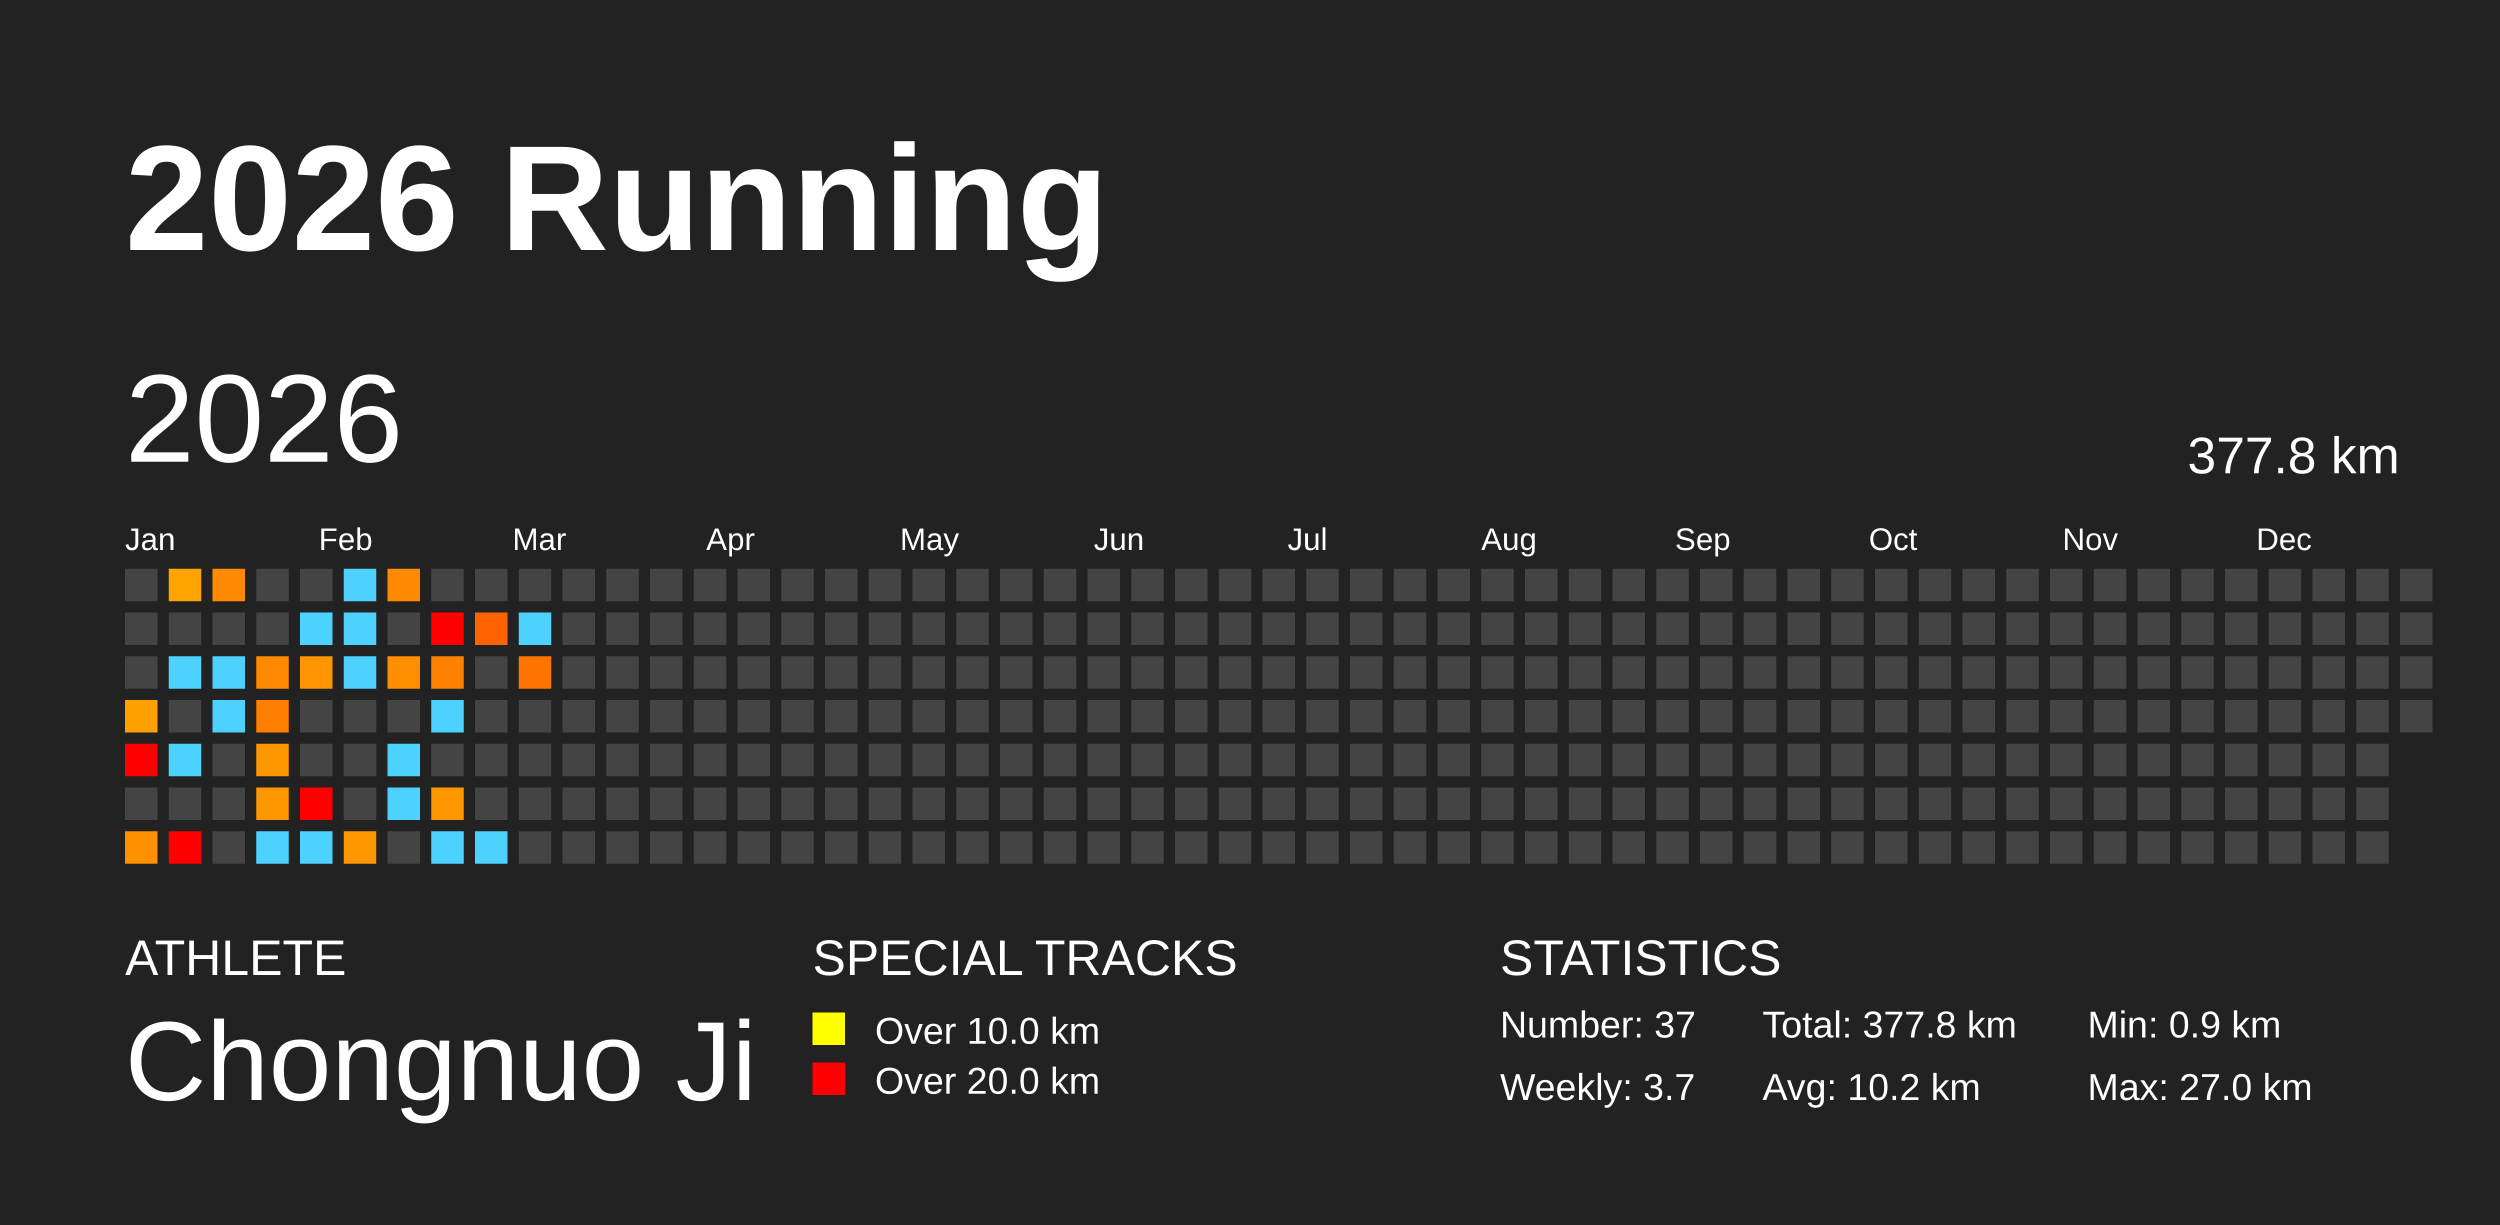
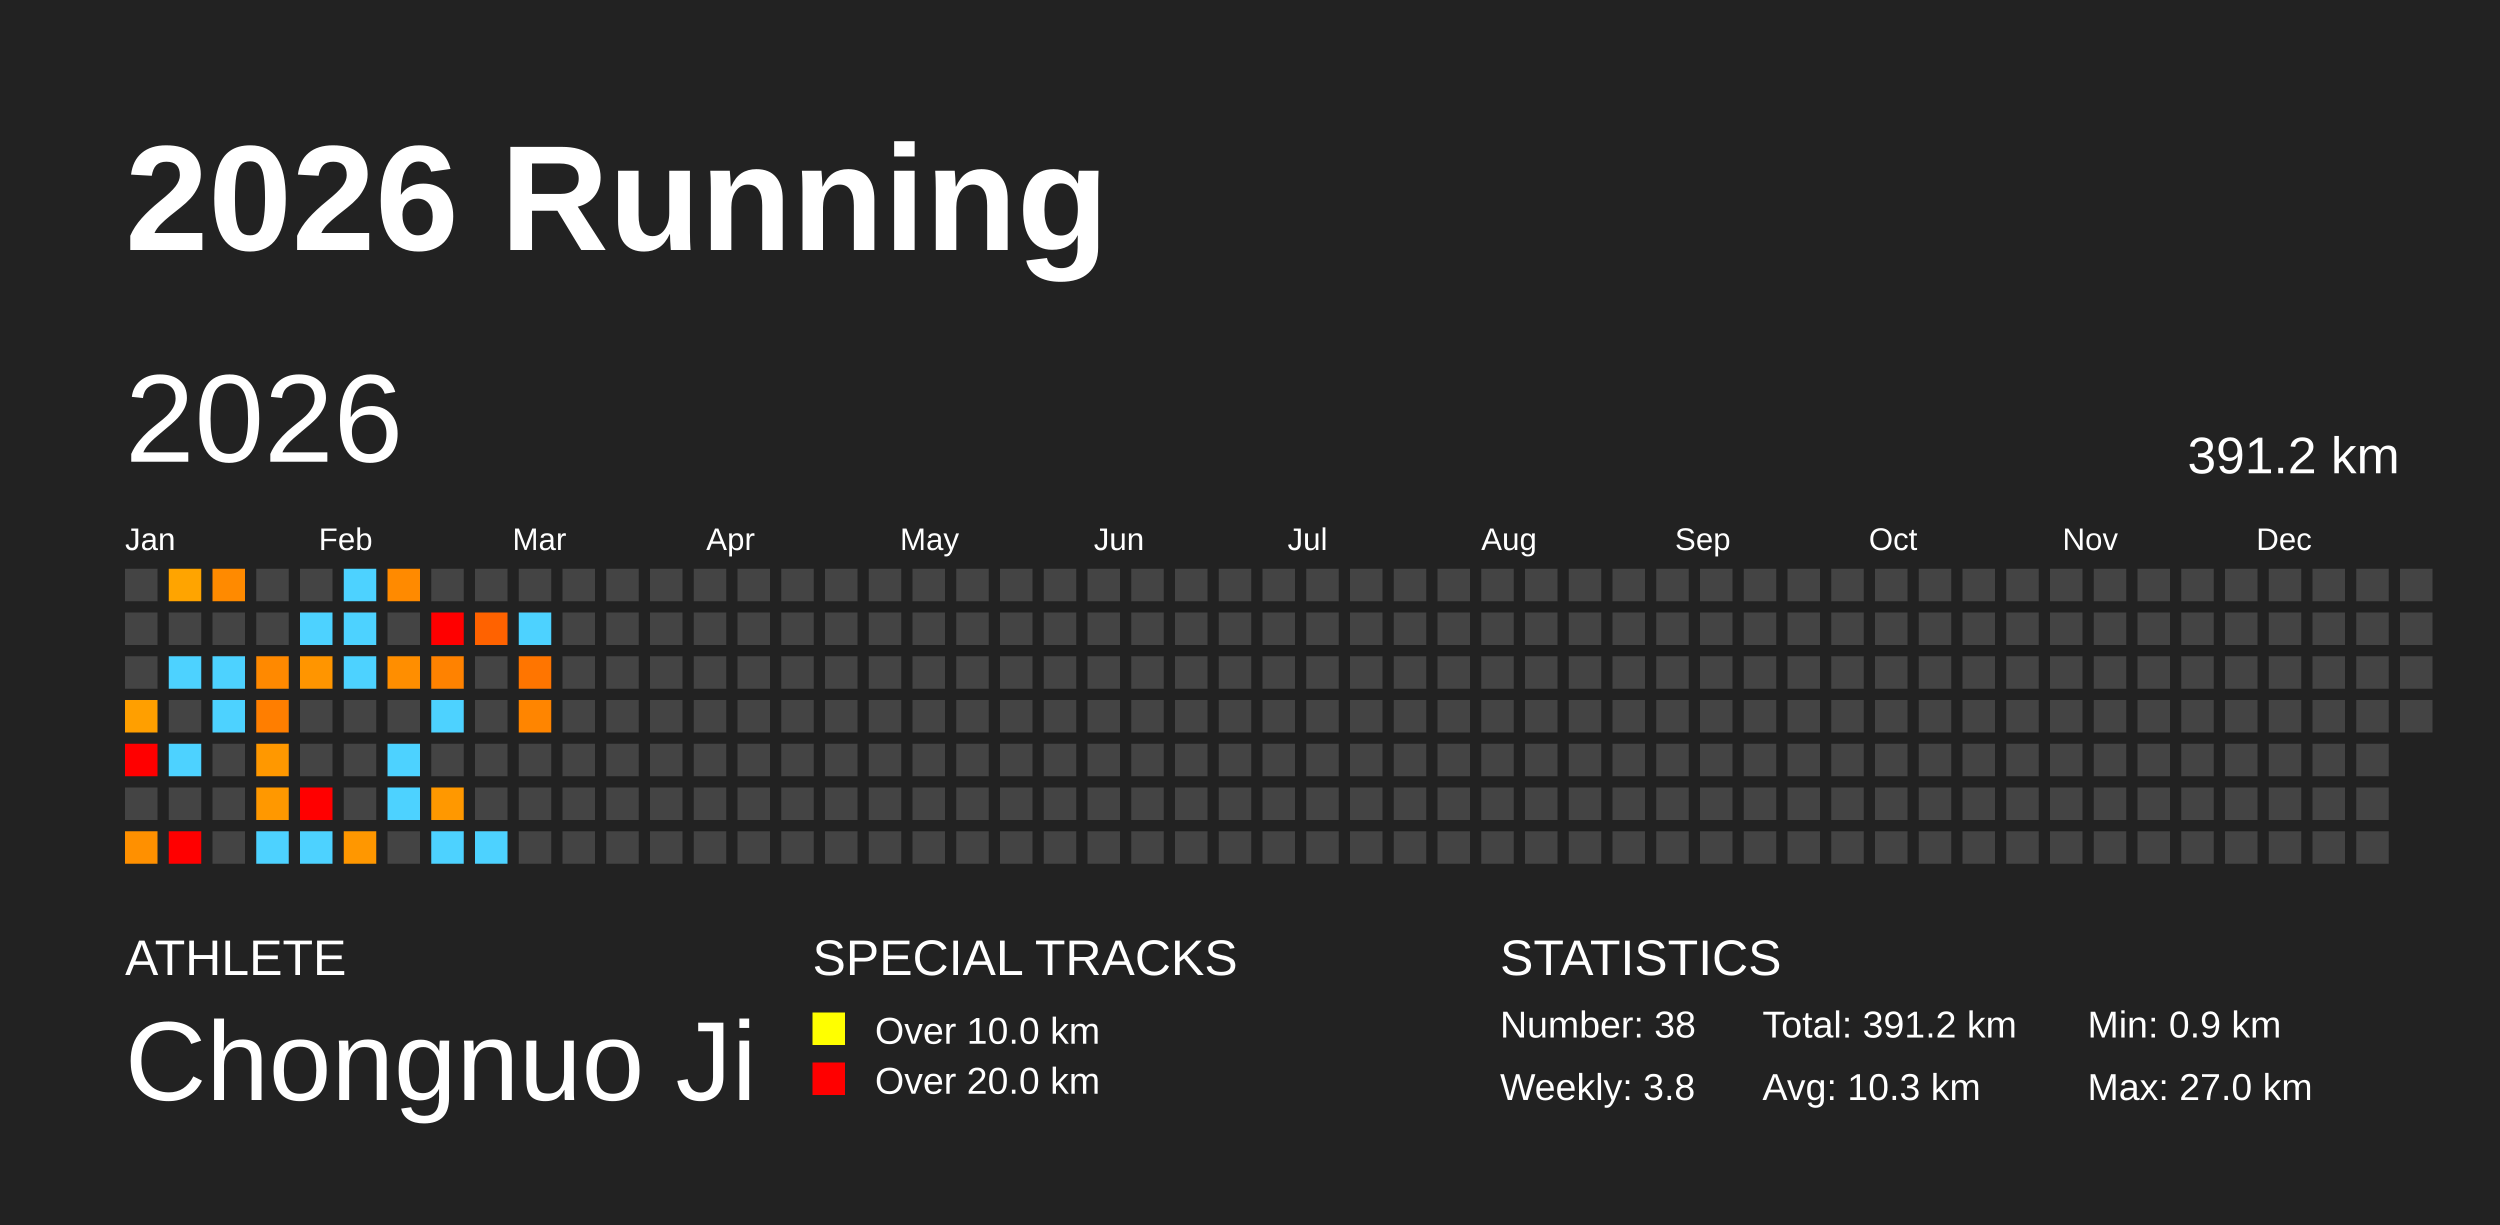
<svg xmlns="http://www.w3.org/2000/svg" baseProfile="full" height="98mm" version="1.1" viewBox="0,0,200,98" width="200mm">
  <defs />
  <rect fill="#222222" height="98" width="200" x="0" y="0" />
  <text fill="#FFFFFF" style="font-size:12px; font-family:Arial; font-weight:bold;" x="10" y="20">2026 Running</text>
  <text fill="#FFFFFF" style="font-size:4px; font-family:Arial" x="10" y="78">ATHLETE</text>
  <text fill="#FFFFFF" style="font-size:9px; font-family:Arial" x="10" y="88">Chongnuo Ji</text>
  <text fill="#FFFFFF" style="font-size:4px; font-family:Arial" x="65" y="78">SPECIAL TRACKS</text>
  <rect fill="yellow" height="2.6" width="2.6" x="65" y="81" />
  <text fill="#FFFFFF" style="font-size:3px; font-family:Arial" x="70" y="83.5">Over 10.0 km</text>
  <rect fill="red" height="2.6" width="2.6" x="65" y="85" />
  <text fill="#FFFFFF" style="font-size:3px; font-family:Arial" x="70" y="87.5">Over 20.0 km</text>
  <text fill="#FFFFFF" style="font-size:4px; font-family:Arial" x="120" y="78">STATISTICS</text>
-   <text fill="#FFFFFF" style="font-size:3px; font-family:Arial" x="120" y="83">Number: 37</text>
-   <text fill="#FFFFFF" style="font-size:3px; font-family:Arial" x="120" y="88">Weekly: 3.7</text>
-   <text fill="#FFFFFF" style="font-size:3px; font-family:Arial" x="141" y="83">Total: 377.8 km</text>
-   <text fill="#FFFFFF" style="font-size:3px; font-family:Arial" x="141" y="88">Avg: 10.2 km</text>
+   <text fill="#FFFFFF" style="font-size:3px; font-family:Arial" x="120" y="83">Number: 38</text>
+   <text fill="#FFFFFF" style="font-size:3px; font-family:Arial" x="120" y="88">Weekly: 3.8</text>
+   <text fill="#FFFFFF" style="font-size:3px; font-family:Arial" x="141" y="83">Total: 391.2 km</text>
+   <text fill="#FFFFFF" style="font-size:3px; font-family:Arial" x="141" y="88">Avg: 10.3 km</text>
  <text fill="#FFFFFF" style="font-size:3px; font-family:Arial" x="167" y="83">Min: 0.9 km</text>
  <text fill="#FFFFFF" style="font-size:3px; font-family:Arial" x="167" y="88">Max: 27.0 km</text>
  <text dominant-baseline="hanging" fill="#FFFFFF" style="font-size:10.0px; font-family:Arial;" x="10" y="30">2026</text>
-   <text dominant-baseline="hanging" fill="#FFFFFF" style="font-size:4.125px; font-family:Arial;" x="175" y="35">377.8 km</text>
+   <text dominant-baseline="hanging" fill="#FFFFFF" style="font-size:4.125px; font-family:Arial;" x="175" y="35">391.2 km</text>
  <text fill="#FFFFFF" style="font-size:2.5px; font-family:Arial" x="10.0" y="44">Jan</text>
  <text fill="#FFFFFF" style="font-size:2.5px; font-family:Arial" x="25.5" y="44">Feb</text>
  <text fill="#FFFFFF" style="font-size:2.5px; font-family:Arial" x="41.0" y="44">Mar</text>
  <text fill="#FFFFFF" style="font-size:2.5px; font-family:Arial" x="56.5" y="44">Apr</text>
  <text fill="#FFFFFF" style="font-size:2.5px; font-family:Arial" x="72.0" y="44">May</text>
  <text fill="#FFFFFF" style="font-size:2.5px; font-family:Arial" x="87.5" y="44">Jun</text>
  <text fill="#FFFFFF" style="font-size:2.5px; font-family:Arial" x="103.0" y="44">Jul</text>
  <text fill="#FFFFFF" style="font-size:2.5px; font-family:Arial" x="118.5" y="44">Aug</text>
  <text fill="#FFFFFF" style="font-size:2.5px; font-family:Arial" x="134.0" y="44">Sep</text>
  <text fill="#FFFFFF" style="font-size:2.5px; font-family:Arial" x="149.5" y="44">Oct</text>
  <text fill="#FFFFFF" style="font-size:2.5px; font-family:Arial" x="165.0" y="44">Nov</text>
  <text fill="#FFFFFF" style="font-size:2.5px; font-family:Arial" x="180.5" y="44">Dec</text>
  <rect fill="#444444" height="2.6" width="2.6" x="10.0" y="45.5" />
  <rect fill="#444444" height="2.6" width="2.6" x="10.0" y="49.0" />
  <rect fill="#444444" height="2.6" width="2.6" x="10.0" y="52.5" />
  <rect fill="#ff9f00" height="2.6" width="2.6" x="10.0" y="56.0" />
  <rect fill="red" height="2.6" width="2.6" x="10.0" y="59.5" />
  <rect fill="#444444" height="2.6" width="2.6" x="10.0" y="63.0" />
  <rect fill="#ff9000" height="2.6" width="2.6" x="10.0" y="66.5" />
  <rect fill="#ffa400" height="2.6" width="2.6" x="13.5" y="45.5" />
  <rect fill="#444444" height="2.6" width="2.6" x="13.5" y="49.0" />
  <rect fill="#4dd2ff" height="2.6" width="2.6" x="13.5" y="52.5" />
  <rect fill="#444444" height="2.6" width="2.6" x="13.5" y="56.0" />
  <rect fill="#4dd2ff" height="2.6" width="2.6" x="13.5" y="59.5" />
  <rect fill="#444444" height="2.6" width="2.6" x="13.5" y="63.0" />
  <rect fill="red" height="2.6" width="2.6" x="13.5" y="66.5" />
  <rect fill="#ff8a00" height="2.6" width="2.6" x="17.0" y="45.5" />
  <rect fill="#444444" height="2.6" width="2.6" x="17.0" y="49.0" />
  <rect fill="#4dd2ff" height="2.6" width="2.6" x="17.0" y="52.5" />
  <rect fill="#4dd2ff" height="2.6" width="2.6" x="17.0" y="56.0" />
  <rect fill="#444444" height="2.6" width="2.6" x="17.0" y="59.5" />
  <rect fill="#444444" height="2.6" width="2.6" x="17.0" y="63.0" />
  <rect fill="#444444" height="2.6" width="2.6" x="17.0" y="66.5" />
  <rect fill="#444444" height="2.6" width="2.6" x="20.5" y="45.5" />
  <rect fill="#444444" height="2.6" width="2.6" x="20.5" y="49.0" />
  <rect fill="#ff8900" height="2.6" width="2.6" x="20.5" y="52.5" />
  <rect fill="#ff7e00" height="2.6" width="2.6" x="20.5" y="56.0" />
  <rect fill="#ff9800" height="2.6" width="2.6" x="20.5" y="59.5" />
  <rect fill="#ff9800" height="2.6" width="2.6" x="20.5" y="63.0" />
  <rect fill="#4dd2ff" height="2.6" width="2.6" x="20.5" y="66.5" />
  <rect fill="#444444" height="2.6" width="2.6" x="24.0" y="45.5" />
  <rect fill="#4dd2ff" height="2.6" width="2.6" x="24.0" y="49.0" />
  <rect fill="#ff9500" height="2.6" width="2.6" x="24.0" y="52.5" />
  <rect fill="#444444" height="2.6" width="2.6" x="24.0" y="56.0" />
  <rect fill="#444444" height="2.6" width="2.6" x="24.0" y="59.5" />
  <rect fill="red" height="2.6" width="2.6" x="24.0" y="63.0" />
  <rect fill="#4dd2ff" height="2.6" width="2.6" x="24.0" y="66.5" />
  <rect fill="#4dd2ff" height="2.6" width="2.6" x="27.5" y="45.5" />
  <rect fill="#4dd2ff" height="2.6" width="2.6" x="27.5" y="49.0" />
  <rect fill="#4dd2ff" height="2.6" width="2.6" x="27.5" y="52.5" />
  <rect fill="#444444" height="2.6" width="2.6" x="27.5" y="56.0" />
  <rect fill="#444444" height="2.6" width="2.6" x="27.5" y="59.5" />
  <rect fill="#444444" height="2.6" width="2.6" x="27.5" y="63.0" />
  <rect fill="#ff9700" height="2.6" width="2.6" x="27.5" y="66.5" />
  <rect fill="#ff8a00" height="2.6" width="2.6" x="31.0" y="45.5" />
  <rect fill="#444444" height="2.6" width="2.6" x="31.0" y="49.0" />
  <rect fill="#ff8e00" height="2.6" width="2.6" x="31.0" y="52.5" />
  <rect fill="#444444" height="2.6" width="2.6" x="31.0" y="56.0" />
  <rect fill="#4dd2ff" height="2.6" width="2.6" x="31.0" y="59.5" />
  <rect fill="#4dd2ff" height="2.6" width="2.6" x="31.0" y="63.0" />
  <rect fill="#444444" height="2.6" width="2.6" x="31.0" y="66.5" />
  <rect fill="#444444" height="2.6" width="2.6" x="34.5" y="45.5" />
  <rect fill="red" height="2.6" width="2.6" x="34.5" y="49.0" />
  <rect fill="#ff8200" height="2.6" width="2.6" x="34.5" y="52.5" />
  <rect fill="#4dd2ff" height="2.6" width="2.6" x="34.5" y="56.0" />
  <rect fill="#444444" height="2.6" width="2.6" x="34.5" y="59.5" />
  <rect fill="#ff9800" height="2.6" width="2.6" x="34.5" y="63.0" />
  <rect fill="#4dd2ff" height="2.6" width="2.6" x="34.5" y="66.5" />
  <rect fill="#444444" height="2.6" width="2.6" x="38.0" y="45.5" />
  <rect fill="#ff6200" height="2.6" width="2.6" x="38.0" y="49.0" />
  <rect fill="#444444" height="2.6" width="2.6" x="38.0" y="52.5" />
  <rect fill="#444444" height="2.6" width="2.6" x="38.0" y="56.0" />
  <rect fill="#444444" height="2.6" width="2.6" x="38.0" y="59.5" />
  <rect fill="#444444" height="2.6" width="2.6" x="38.0" y="63.0" />
  <rect fill="#4dd2ff" height="2.6" width="2.6" x="38.0" y="66.5" />
  <rect fill="#444444" height="2.6" width="2.6" x="41.5" y="45.5" />
  <rect fill="#4dd2ff" height="2.6" width="2.6" x="41.5" y="49.0" />
  <rect fill="#ff7500" height="2.6" width="2.6" x="41.5" y="52.5" />
-   <rect fill="#444444" height="2.6" width="2.6" x="41.5" y="56.0" />
+   <rect fill="#ff8500" height="2.6" width="2.6" x="41.5" y="56.0" />
  <rect fill="#444444" height="2.6" width="2.6" x="41.5" y="59.5" />
  <rect fill="#444444" height="2.6" width="2.6" x="41.5" y="63.0" />
  <rect fill="#444444" height="2.6" width="2.6" x="41.5" y="66.5" />
  <rect fill="#444444" height="2.6" width="2.6" x="45.0" y="45.5" />
  <rect fill="#444444" height="2.6" width="2.6" x="45.0" y="49.0" />
  <rect fill="#444444" height="2.6" width="2.6" x="45.0" y="52.5" />
  <rect fill="#444444" height="2.6" width="2.6" x="45.0" y="56.0" />
  <rect fill="#444444" height="2.6" width="2.6" x="45.0" y="59.5" />
  <rect fill="#444444" height="2.6" width="2.6" x="45.0" y="63.0" />
  <rect fill="#444444" height="2.6" width="2.6" x="45.0" y="66.5" />
  <rect fill="#444444" height="2.6" width="2.6" x="48.5" y="45.5" />
  <rect fill="#444444" height="2.6" width="2.6" x="48.5" y="49.0" />
  <rect fill="#444444" height="2.6" width="2.6" x="48.5" y="52.5" />
  <rect fill="#444444" height="2.6" width="2.6" x="48.5" y="56.0" />
  <rect fill="#444444" height="2.6" width="2.6" x="48.5" y="59.5" />
  <rect fill="#444444" height="2.6" width="2.6" x="48.5" y="63.0" />
  <rect fill="#444444" height="2.6" width="2.6" x="48.5" y="66.5" />
  <rect fill="#444444" height="2.6" width="2.6" x="52.0" y="45.5" />
  <rect fill="#444444" height="2.6" width="2.6" x="52.0" y="49.0" />
  <rect fill="#444444" height="2.6" width="2.6" x="52.0" y="52.5" />
  <rect fill="#444444" height="2.6" width="2.6" x="52.0" y="56.0" />
  <rect fill="#444444" height="2.6" width="2.6" x="52.0" y="59.5" />
  <rect fill="#444444" height="2.6" width="2.6" x="52.0" y="63.0" />
  <rect fill="#444444" height="2.6" width="2.6" x="52.0" y="66.5" />
  <rect fill="#444444" height="2.6" width="2.6" x="55.5" y="45.5" />
  <rect fill="#444444" height="2.6" width="2.6" x="55.5" y="49.0" />
  <rect fill="#444444" height="2.6" width="2.6" x="55.5" y="52.5" />
  <rect fill="#444444" height="2.6" width="2.6" x="55.5" y="56.0" />
  <rect fill="#444444" height="2.6" width="2.6" x="55.5" y="59.5" />
  <rect fill="#444444" height="2.6" width="2.6" x="55.5" y="63.0" />
  <rect fill="#444444" height="2.6" width="2.6" x="55.5" y="66.5" />
  <rect fill="#444444" height="2.6" width="2.6" x="59.0" y="45.5" />
  <rect fill="#444444" height="2.6" width="2.6" x="59.0" y="49.0" />
  <rect fill="#444444" height="2.6" width="2.6" x="59.0" y="52.5" />
  <rect fill="#444444" height="2.6" width="2.6" x="59.0" y="56.0" />
  <rect fill="#444444" height="2.6" width="2.6" x="59.0" y="59.5" />
  <rect fill="#444444" height="2.6" width="2.6" x="59.0" y="63.0" />
  <rect fill="#444444" height="2.6" width="2.6" x="59.0" y="66.5" />
  <rect fill="#444444" height="2.6" width="2.6" x="62.5" y="45.5" />
  <rect fill="#444444" height="2.6" width="2.6" x="62.5" y="49.0" />
  <rect fill="#444444" height="2.6" width="2.6" x="62.5" y="52.5" />
  <rect fill="#444444" height="2.6" width="2.6" x="62.5" y="56.0" />
  <rect fill="#444444" height="2.6" width="2.6" x="62.5" y="59.5" />
  <rect fill="#444444" height="2.6" width="2.6" x="62.5" y="63.0" />
  <rect fill="#444444" height="2.6" width="2.6" x="62.5" y="66.5" />
  <rect fill="#444444" height="2.6" width="2.6" x="66.0" y="45.5" />
  <rect fill="#444444" height="2.6" width="2.6" x="66.0" y="49.0" />
  <rect fill="#444444" height="2.6" width="2.6" x="66.0" y="52.5" />
  <rect fill="#444444" height="2.6" width="2.6" x="66.0" y="56.0" />
  <rect fill="#444444" height="2.6" width="2.6" x="66.0" y="59.5" />
  <rect fill="#444444" height="2.6" width="2.6" x="66.0" y="63.0" />
  <rect fill="#444444" height="2.6" width="2.6" x="66.0" y="66.5" />
  <rect fill="#444444" height="2.6" width="2.6" x="69.5" y="45.5" />
  <rect fill="#444444" height="2.6" width="2.6" x="69.5" y="49.0" />
  <rect fill="#444444" height="2.6" width="2.6" x="69.5" y="52.5" />
  <rect fill="#444444" height="2.6" width="2.6" x="69.5" y="56.0" />
  <rect fill="#444444" height="2.6" width="2.6" x="69.5" y="59.5" />
  <rect fill="#444444" height="2.6" width="2.6" x="69.5" y="63.0" />
  <rect fill="#444444" height="2.6" width="2.6" x="69.5" y="66.5" />
  <rect fill="#444444" height="2.6" width="2.6" x="73.0" y="45.5" />
  <rect fill="#444444" height="2.6" width="2.6" x="73.0" y="49.0" />
  <rect fill="#444444" height="2.6" width="2.6" x="73.0" y="52.5" />
  <rect fill="#444444" height="2.6" width="2.6" x="73.0" y="56.0" />
  <rect fill="#444444" height="2.6" width="2.6" x="73.0" y="59.5" />
  <rect fill="#444444" height="2.6" width="2.6" x="73.0" y="63.0" />
  <rect fill="#444444" height="2.6" width="2.6" x="73.0" y="66.5" />
  <rect fill="#444444" height="2.6" width="2.6" x="76.5" y="45.5" />
  <rect fill="#444444" height="2.6" width="2.6" x="76.5" y="49.0" />
  <rect fill="#444444" height="2.6" width="2.6" x="76.5" y="52.5" />
  <rect fill="#444444" height="2.6" width="2.6" x="76.5" y="56.0" />
  <rect fill="#444444" height="2.6" width="2.6" x="76.5" y="59.5" />
  <rect fill="#444444" height="2.6" width="2.6" x="76.5" y="63.0" />
  <rect fill="#444444" height="2.6" width="2.6" x="76.5" y="66.5" />
  <rect fill="#444444" height="2.6" width="2.6" x="80.0" y="45.5" />
  <rect fill="#444444" height="2.6" width="2.6" x="80.0" y="49.0" />
  <rect fill="#444444" height="2.6" width="2.6" x="80.0" y="52.5" />
  <rect fill="#444444" height="2.6" width="2.6" x="80.0" y="56.0" />
  <rect fill="#444444" height="2.6" width="2.6" x="80.0" y="59.5" />
  <rect fill="#444444" height="2.6" width="2.6" x="80.0" y="63.0" />
  <rect fill="#444444" height="2.6" width="2.6" x="80.0" y="66.5" />
  <rect fill="#444444" height="2.6" width="2.6" x="83.5" y="45.5" />
  <rect fill="#444444" height="2.6" width="2.6" x="83.5" y="49.0" />
  <rect fill="#444444" height="2.6" width="2.6" x="83.5" y="52.5" />
  <rect fill="#444444" height="2.6" width="2.6" x="83.5" y="56.0" />
  <rect fill="#444444" height="2.6" width="2.6" x="83.5" y="59.5" />
  <rect fill="#444444" height="2.6" width="2.6" x="83.5" y="63.0" />
  <rect fill="#444444" height="2.6" width="2.6" x="83.5" y="66.5" />
  <rect fill="#444444" height="2.6" width="2.6" x="87.0" y="45.5" />
  <rect fill="#444444" height="2.6" width="2.6" x="87.0" y="49.0" />
  <rect fill="#444444" height="2.6" width="2.6" x="87.0" y="52.5" />
  <rect fill="#444444" height="2.6" width="2.6" x="87.0" y="56.0" />
  <rect fill="#444444" height="2.6" width="2.6" x="87.0" y="59.5" />
  <rect fill="#444444" height="2.6" width="2.6" x="87.0" y="63.0" />
  <rect fill="#444444" height="2.6" width="2.6" x="87.0" y="66.5" />
  <rect fill="#444444" height="2.6" width="2.6" x="90.5" y="45.5" />
  <rect fill="#444444" height="2.6" width="2.6" x="90.5" y="49.0" />
  <rect fill="#444444" height="2.6" width="2.6" x="90.5" y="52.5" />
  <rect fill="#444444" height="2.6" width="2.6" x="90.5" y="56.0" />
  <rect fill="#444444" height="2.6" width="2.6" x="90.5" y="59.5" />
  <rect fill="#444444" height="2.6" width="2.6" x="90.5" y="63.0" />
  <rect fill="#444444" height="2.6" width="2.6" x="90.5" y="66.5" />
  <rect fill="#444444" height="2.6" width="2.6" x="94.0" y="45.5" />
  <rect fill="#444444" height="2.6" width="2.6" x="94.0" y="49.0" />
  <rect fill="#444444" height="2.6" width="2.6" x="94.0" y="52.5" />
  <rect fill="#444444" height="2.6" width="2.6" x="94.0" y="56.0" />
  <rect fill="#444444" height="2.6" width="2.6" x="94.0" y="59.5" />
  <rect fill="#444444" height="2.6" width="2.6" x="94.0" y="63.0" />
  <rect fill="#444444" height="2.6" width="2.6" x="94.0" y="66.5" />
  <rect fill="#444444" height="2.6" width="2.6" x="97.5" y="45.5" />
  <rect fill="#444444" height="2.6" width="2.6" x="97.5" y="49.0" />
  <rect fill="#444444" height="2.6" width="2.6" x="97.5" y="52.5" />
  <rect fill="#444444" height="2.6" width="2.6" x="97.5" y="56.0" />
  <rect fill="#444444" height="2.6" width="2.6" x="97.5" y="59.5" />
  <rect fill="#444444" height="2.6" width="2.6" x="97.5" y="63.0" />
  <rect fill="#444444" height="2.6" width="2.6" x="97.5" y="66.5" />
  <rect fill="#444444" height="2.6" width="2.6" x="101.0" y="45.5" />
  <rect fill="#444444" height="2.6" width="2.6" x="101.0" y="49.0" />
  <rect fill="#444444" height="2.6" width="2.6" x="101.0" y="52.5" />
  <rect fill="#444444" height="2.6" width="2.6" x="101.0" y="56.0" />
  <rect fill="#444444" height="2.6" width="2.6" x="101.0" y="59.5" />
  <rect fill="#444444" height="2.6" width="2.6" x="101.0" y="63.0" />
  <rect fill="#444444" height="2.6" width="2.6" x="101.0" y="66.5" />
  <rect fill="#444444" height="2.6" width="2.6" x="104.5" y="45.5" />
  <rect fill="#444444" height="2.6" width="2.6" x="104.5" y="49.0" />
  <rect fill="#444444" height="2.6" width="2.6" x="104.5" y="52.5" />
  <rect fill="#444444" height="2.6" width="2.6" x="104.5" y="56.0" />
  <rect fill="#444444" height="2.6" width="2.6" x="104.5" y="59.5" />
  <rect fill="#444444" height="2.6" width="2.6" x="104.5" y="63.0" />
  <rect fill="#444444" height="2.6" width="2.6" x="104.5" y="66.5" />
  <rect fill="#444444" height="2.6" width="2.6" x="108.0" y="45.5" />
  <rect fill="#444444" height="2.6" width="2.6" x="108.0" y="49.0" />
  <rect fill="#444444" height="2.6" width="2.6" x="108.0" y="52.5" />
  <rect fill="#444444" height="2.6" width="2.6" x="108.0" y="56.0" />
  <rect fill="#444444" height="2.6" width="2.6" x="108.0" y="59.5" />
  <rect fill="#444444" height="2.6" width="2.6" x="108.0" y="63.0" />
  <rect fill="#444444" height="2.6" width="2.6" x="108.0" y="66.5" />
  <rect fill="#444444" height="2.6" width="2.6" x="111.5" y="45.5" />
  <rect fill="#444444" height="2.6" width="2.6" x="111.5" y="49.0" />
  <rect fill="#444444" height="2.6" width="2.6" x="111.5" y="52.5" />
  <rect fill="#444444" height="2.6" width="2.6" x="111.5" y="56.0" />
  <rect fill="#444444" height="2.6" width="2.6" x="111.5" y="59.5" />
  <rect fill="#444444" height="2.6" width="2.6" x="111.5" y="63.0" />
  <rect fill="#444444" height="2.6" width="2.6" x="111.5" y="66.5" />
  <rect fill="#444444" height="2.6" width="2.6" x="115.0" y="45.5" />
  <rect fill="#444444" height="2.6" width="2.6" x="115.0" y="49.0" />
  <rect fill="#444444" height="2.6" width="2.6" x="115.0" y="52.5" />
  <rect fill="#444444" height="2.6" width="2.6" x="115.0" y="56.0" />
  <rect fill="#444444" height="2.6" width="2.6" x="115.0" y="59.5" />
  <rect fill="#444444" height="2.6" width="2.6" x="115.0" y="63.0" />
  <rect fill="#444444" height="2.6" width="2.6" x="115.0" y="66.5" />
  <rect fill="#444444" height="2.6" width="2.6" x="118.5" y="45.5" />
  <rect fill="#444444" height="2.6" width="2.6" x="118.5" y="49.0" />
  <rect fill="#444444" height="2.6" width="2.6" x="118.5" y="52.5" />
  <rect fill="#444444" height="2.6" width="2.6" x="118.5" y="56.0" />
  <rect fill="#444444" height="2.6" width="2.6" x="118.5" y="59.5" />
  <rect fill="#444444" height="2.6" width="2.6" x="118.5" y="63.0" />
  <rect fill="#444444" height="2.6" width="2.6" x="118.5" y="66.5" />
  <rect fill="#444444" height="2.6" width="2.6" x="122.0" y="45.5" />
  <rect fill="#444444" height="2.6" width="2.6" x="122.0" y="49.0" />
  <rect fill="#444444" height="2.6" width="2.6" x="122.0" y="52.5" />
  <rect fill="#444444" height="2.6" width="2.6" x="122.0" y="56.0" />
  <rect fill="#444444" height="2.6" width="2.6" x="122.0" y="59.5" />
  <rect fill="#444444" height="2.6" width="2.6" x="122.0" y="63.0" />
  <rect fill="#444444" height="2.6" width="2.6" x="122.0" y="66.5" />
  <rect fill="#444444" height="2.6" width="2.6" x="125.5" y="45.5" />
  <rect fill="#444444" height="2.6" width="2.6" x="125.5" y="49.0" />
  <rect fill="#444444" height="2.6" width="2.6" x="125.5" y="52.5" />
  <rect fill="#444444" height="2.6" width="2.6" x="125.5" y="56.0" />
  <rect fill="#444444" height="2.6" width="2.6" x="125.5" y="59.5" />
  <rect fill="#444444" height="2.6" width="2.6" x="125.5" y="63.0" />
  <rect fill="#444444" height="2.6" width="2.6" x="125.5" y="66.5" />
  <rect fill="#444444" height="2.6" width="2.6" x="129.0" y="45.5" />
  <rect fill="#444444" height="2.6" width="2.6" x="129.0" y="49.0" />
  <rect fill="#444444" height="2.6" width="2.6" x="129.0" y="52.5" />
  <rect fill="#444444" height="2.6" width="2.6" x="129.0" y="56.0" />
  <rect fill="#444444" height="2.6" width="2.6" x="129.0" y="59.5" />
  <rect fill="#444444" height="2.6" width="2.6" x="129.0" y="63.0" />
  <rect fill="#444444" height="2.6" width="2.6" x="129.0" y="66.5" />
  <rect fill="#444444" height="2.6" width="2.6" x="132.5" y="45.5" />
  <rect fill="#444444" height="2.6" width="2.6" x="132.5" y="49.0" />
  <rect fill="#444444" height="2.6" width="2.6" x="132.5" y="52.5" />
  <rect fill="#444444" height="2.6" width="2.6" x="132.5" y="56.0" />
  <rect fill="#444444" height="2.6" width="2.6" x="132.5" y="59.5" />
  <rect fill="#444444" height="2.6" width="2.6" x="132.5" y="63.0" />
  <rect fill="#444444" height="2.6" width="2.6" x="132.5" y="66.5" />
  <rect fill="#444444" height="2.6" width="2.6" x="136.0" y="45.5" />
  <rect fill="#444444" height="2.6" width="2.6" x="136.0" y="49.0" />
  <rect fill="#444444" height="2.6" width="2.6" x="136.0" y="52.5" />
  <rect fill="#444444" height="2.6" width="2.6" x="136.0" y="56.0" />
  <rect fill="#444444" height="2.6" width="2.6" x="136.0" y="59.5" />
  <rect fill="#444444" height="2.6" width="2.6" x="136.0" y="63.0" />
  <rect fill="#444444" height="2.6" width="2.6" x="136.0" y="66.5" />
  <rect fill="#444444" height="2.6" width="2.6" x="139.5" y="45.5" />
  <rect fill="#444444" height="2.6" width="2.6" x="139.5" y="49.0" />
  <rect fill="#444444" height="2.6" width="2.6" x="139.5" y="52.5" />
  <rect fill="#444444" height="2.6" width="2.6" x="139.5" y="56.0" />
  <rect fill="#444444" height="2.6" width="2.6" x="139.5" y="59.5" />
  <rect fill="#444444" height="2.6" width="2.6" x="139.5" y="63.0" />
  <rect fill="#444444" height="2.6" width="2.6" x="139.5" y="66.5" />
  <rect fill="#444444" height="2.6" width="2.6" x="143.0" y="45.5" />
  <rect fill="#444444" height="2.6" width="2.6" x="143.0" y="49.0" />
  <rect fill="#444444" height="2.6" width="2.6" x="143.0" y="52.5" />
  <rect fill="#444444" height="2.6" width="2.6" x="143.0" y="56.0" />
  <rect fill="#444444" height="2.6" width="2.6" x="143.0" y="59.5" />
  <rect fill="#444444" height="2.6" width="2.6" x="143.0" y="63.0" />
  <rect fill="#444444" height="2.6" width="2.6" x="143.0" y="66.5" />
  <rect fill="#444444" height="2.6" width="2.6" x="146.5" y="45.5" />
  <rect fill="#444444" height="2.6" width="2.6" x="146.5" y="49.0" />
  <rect fill="#444444" height="2.6" width="2.6" x="146.5" y="52.5" />
  <rect fill="#444444" height="2.6" width="2.6" x="146.5" y="56.0" />
  <rect fill="#444444" height="2.6" width="2.6" x="146.5" y="59.5" />
  <rect fill="#444444" height="2.6" width="2.6" x="146.5" y="63.0" />
  <rect fill="#444444" height="2.6" width="2.6" x="146.5" y="66.5" />
  <rect fill="#444444" height="2.6" width="2.6" x="150.0" y="45.5" />
  <rect fill="#444444" height="2.6" width="2.6" x="150.0" y="49.0" />
  <rect fill="#444444" height="2.6" width="2.6" x="150.0" y="52.5" />
  <rect fill="#444444" height="2.6" width="2.6" x="150.0" y="56.0" />
  <rect fill="#444444" height="2.6" width="2.6" x="150.0" y="59.5" />
  <rect fill="#444444" height="2.6" width="2.6" x="150.0" y="63.0" />
  <rect fill="#444444" height="2.6" width="2.6" x="150.0" y="66.5" />
  <rect fill="#444444" height="2.6" width="2.6" x="153.5" y="45.5" />
  <rect fill="#444444" height="2.6" width="2.6" x="153.5" y="49.0" />
  <rect fill="#444444" height="2.6" width="2.6" x="153.5" y="52.5" />
  <rect fill="#444444" height="2.6" width="2.6" x="153.5" y="56.0" />
  <rect fill="#444444" height="2.6" width="2.6" x="153.5" y="59.5" />
  <rect fill="#444444" height="2.6" width="2.6" x="153.5" y="63.0" />
  <rect fill="#444444" height="2.6" width="2.6" x="153.5" y="66.5" />
  <rect fill="#444444" height="2.6" width="2.6" x="157.0" y="45.5" />
  <rect fill="#444444" height="2.6" width="2.6" x="157.0" y="49.0" />
  <rect fill="#444444" height="2.6" width="2.6" x="157.0" y="52.5" />
  <rect fill="#444444" height="2.6" width="2.6" x="157.0" y="56.0" />
  <rect fill="#444444" height="2.6" width="2.6" x="157.0" y="59.5" />
  <rect fill="#444444" height="2.6" width="2.6" x="157.0" y="63.0" />
  <rect fill="#444444" height="2.6" width="2.6" x="157.0" y="66.5" />
  <rect fill="#444444" height="2.6" width="2.6" x="160.5" y="45.5" />
  <rect fill="#444444" height="2.6" width="2.6" x="160.5" y="49.0" />
  <rect fill="#444444" height="2.6" width="2.6" x="160.5" y="52.5" />
  <rect fill="#444444" height="2.6" width="2.6" x="160.5" y="56.0" />
  <rect fill="#444444" height="2.6" width="2.6" x="160.5" y="59.5" />
  <rect fill="#444444" height="2.6" width="2.6" x="160.5" y="63.0" />
  <rect fill="#444444" height="2.6" width="2.6" x="160.5" y="66.5" />
  <rect fill="#444444" height="2.6" width="2.6" x="164.0" y="45.5" />
  <rect fill="#444444" height="2.6" width="2.6" x="164.0" y="49.0" />
  <rect fill="#444444" height="2.6" width="2.6" x="164.0" y="52.5" />
  <rect fill="#444444" height="2.6" width="2.6" x="164.0" y="56.0" />
  <rect fill="#444444" height="2.6" width="2.6" x="164.0" y="59.5" />
  <rect fill="#444444" height="2.6" width="2.6" x="164.0" y="63.0" />
  <rect fill="#444444" height="2.6" width="2.6" x="164.0" y="66.5" />
  <rect fill="#444444" height="2.6" width="2.6" x="167.5" y="45.5" />
  <rect fill="#444444" height="2.6" width="2.6" x="167.5" y="49.0" />
  <rect fill="#444444" height="2.6" width="2.6" x="167.5" y="52.5" />
  <rect fill="#444444" height="2.6" width="2.6" x="167.5" y="56.0" />
  <rect fill="#444444" height="2.6" width="2.6" x="167.5" y="59.5" />
  <rect fill="#444444" height="2.6" width="2.6" x="167.5" y="63.0" />
  <rect fill="#444444" height="2.6" width="2.6" x="167.5" y="66.5" />
  <rect fill="#444444" height="2.6" width="2.6" x="171.0" y="45.5" />
  <rect fill="#444444" height="2.6" width="2.6" x="171.0" y="49.0" />
  <rect fill="#444444" height="2.6" width="2.6" x="171.0" y="52.5" />
  <rect fill="#444444" height="2.6" width="2.6" x="171.0" y="56.0" />
  <rect fill="#444444" height="2.6" width="2.6" x="171.0" y="59.5" />
  <rect fill="#444444" height="2.6" width="2.6" x="171.0" y="63.0" />
  <rect fill="#444444" height="2.6" width="2.6" x="171.0" y="66.5" />
  <rect fill="#444444" height="2.6" width="2.6" x="174.5" y="45.5" />
  <rect fill="#444444" height="2.6" width="2.6" x="174.5" y="49.0" />
  <rect fill="#444444" height="2.6" width="2.6" x="174.5" y="52.5" />
  <rect fill="#444444" height="2.6" width="2.6" x="174.5" y="56.0" />
  <rect fill="#444444" height="2.6" width="2.6" x="174.5" y="59.5" />
  <rect fill="#444444" height="2.6" width="2.6" x="174.5" y="63.0" />
  <rect fill="#444444" height="2.6" width="2.6" x="174.5" y="66.5" />
  <rect fill="#444444" height="2.6" width="2.6" x="178.0" y="45.5" />
  <rect fill="#444444" height="2.6" width="2.6" x="178.0" y="49.0" />
  <rect fill="#444444" height="2.6" width="2.6" x="178.0" y="52.5" />
  <rect fill="#444444" height="2.6" width="2.6" x="178.0" y="56.0" />
  <rect fill="#444444" height="2.6" width="2.6" x="178.0" y="59.5" />
  <rect fill="#444444" height="2.6" width="2.6" x="178.0" y="63.0" />
  <rect fill="#444444" height="2.6" width="2.6" x="178.0" y="66.5" />
  <rect fill="#444444" height="2.6" width="2.6" x="181.5" y="45.5" />
  <rect fill="#444444" height="2.6" width="2.6" x="181.5" y="49.0" />
  <rect fill="#444444" height="2.6" width="2.6" x="181.5" y="52.5" />
  <rect fill="#444444" height="2.6" width="2.6" x="181.5" y="56.0" />
  <rect fill="#444444" height="2.6" width="2.6" x="181.5" y="59.5" />
  <rect fill="#444444" height="2.6" width="2.6" x="181.5" y="63.0" />
  <rect fill="#444444" height="2.6" width="2.6" x="181.5" y="66.5" />
  <rect fill="#444444" height="2.6" width="2.6" x="185.0" y="45.5" />
  <rect fill="#444444" height="2.6" width="2.6" x="185.0" y="49.0" />
  <rect fill="#444444" height="2.6" width="2.6" x="185.0" y="52.5" />
  <rect fill="#444444" height="2.6" width="2.6" x="185.0" y="56.0" />
  <rect fill="#444444" height="2.6" width="2.6" x="185.0" y="59.5" />
  <rect fill="#444444" height="2.6" width="2.6" x="185.0" y="63.0" />
  <rect fill="#444444" height="2.6" width="2.6" x="185.0" y="66.5" />
  <rect fill="#444444" height="2.6" width="2.6" x="188.5" y="45.5" />
  <rect fill="#444444" height="2.6" width="2.6" x="188.5" y="49.0" />
  <rect fill="#444444" height="2.6" width="2.6" x="188.5" y="52.5" />
  <rect fill="#444444" height="2.6" width="2.6" x="188.5" y="56.0" />
  <rect fill="#444444" height="2.6" width="2.6" x="188.5" y="59.5" />
  <rect fill="#444444" height="2.6" width="2.6" x="188.5" y="63.0" />
  <rect fill="#444444" height="2.6" width="2.6" x="188.5" y="66.5" />
  <rect fill="#444444" height="2.6" width="2.6" x="192.0" y="45.5" />
  <rect fill="#444444" height="2.6" width="2.6" x="192.0" y="49.0" />
  <rect fill="#444444" height="2.6" width="2.6" x="192.0" y="52.5" />
  <rect fill="#444444" height="2.6" width="2.6" x="192.0" y="56.0" />
</svg>
